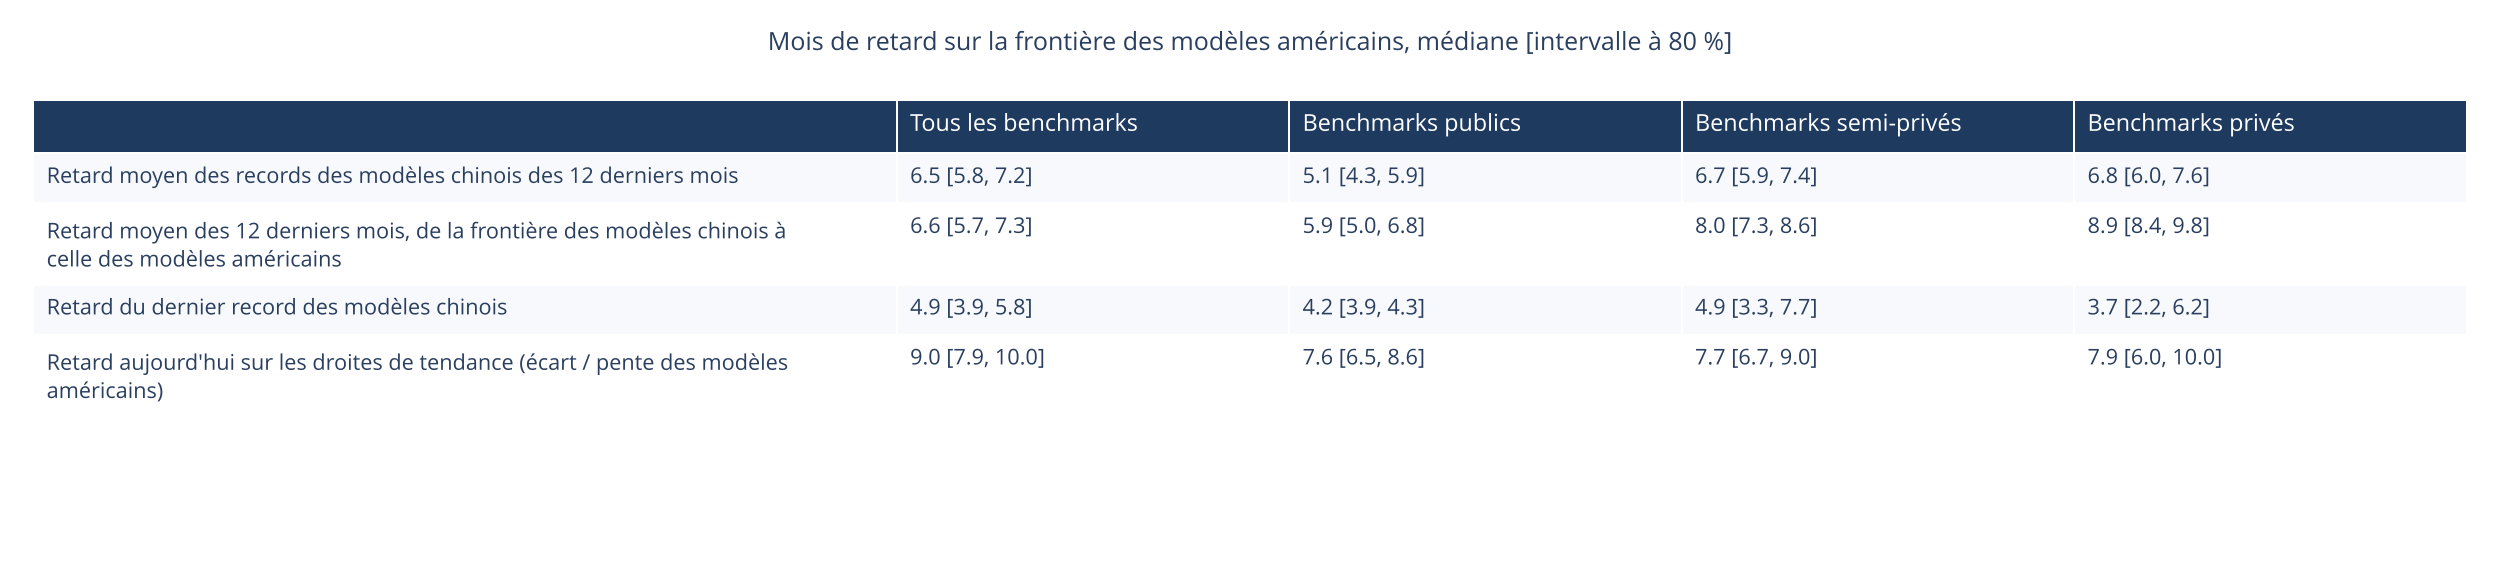
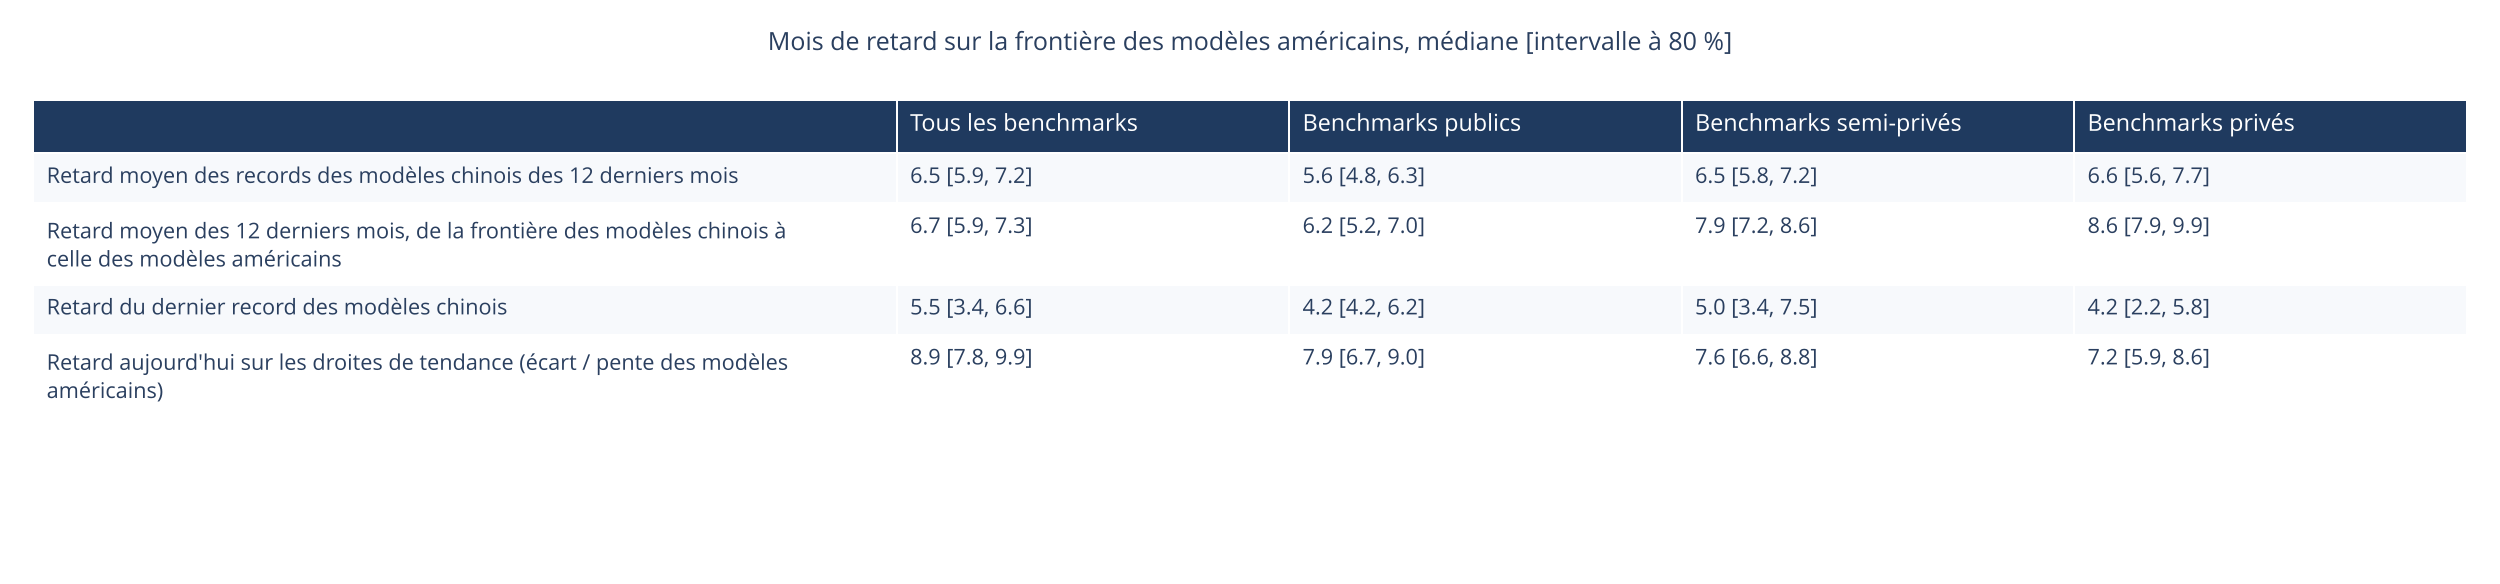
<svg xmlns="http://www.w3.org/2000/svg" class="main-svg" width="1500" height="350" style="" viewBox="0 0 1500 350">
  <rect x="0" y="0" width="1500" height="350" style="fill: rgb(255, 255, 255); fill-opacity: 1;" />
-   <defs id="defs-e7cb31">
+   <defs id="defs-8ee028">
    <g class="clips" />
    <g class="gradients" />
    <g class="patterns" />
  </defs>
  <g class="bglayer" />
  <g class="layer-below">
    <g class="imagelayer" />
    <g class="shapelayer" />
  </g>
  <g class="cartesianlayer" />
  <g class="polarlayer" />
  <g class="smithlayer" />
  <g class="ternarylayer" />
  <g class="geolayer" />
  <g class="funnelarealayer" />
  <g class="pielayer" />
  <g class="iciclelayer" />
  <g class="treemaplayer" />
  <g class="sunburstlayer" />
  <g class="glimages" />
  <g class="table" overflow="visible" width="1500" height="350" transform="" style="box-sizing: content-box; position: absolute; left: 0px; overflow: visible; shape-rendering: crispedges; pointer-events: all;">
-     <g class="table-control-view" transform="translate(20,60)" clip-path="url(#clipe7cb31_scrollAreaBottomClip_31409dtrue)" style="box-sizing: content-box;">
+     <g class="table-control-view" transform="translate(20,60)" clip-path="url(#clip8ee028_scrollAreaBottomClip_8b427etrue)" style="box-sizing: content-box;">
      <rect class="scroll-background" fill="none" width="1460" height="280" />
-       <g class="y-column" transform="" clip-path="url(#clipe7cb31_columnBoundaryClippath_31409dtrue_0)">
+       <g class="y-column" transform="" clip-path="url(#clip8ee028_columnBoundaryClippath_8b427etrue_0)">
        <g class="column-block" id="cells1" transform="" style="cursor: default;">
          <g class="column-cells">
            <g class="column-cell" transform="translate(0,32)">
              <rect class="cell-rect" width="518.065" stroke-width="1" style="stroke: rgb(255, 255, 255); stroke-opacity: 1; fill: rgb(247, 249, 252); fill-opacity: 1;" height="30" />
              <g class="cell-text-holder" transform="translate(8,8)" text-anchor="start" style="shape-rendering: geometricprecision;">
                <text class="cell-text" dy="0.75em" x="0" y="0" style="cursor: auto; font-family: 'Open Sans', verdana, arial, sans-serif; font-size: 13px; fill: rgb(42, 63, 95); fill-opacity: 1; white-space: pre;">Retard moyen des records des modèles chinois des 12 derniers mois</text>
              </g>
            </g>
            <g class="column-cell" transform="translate(0,62)">
              <rect class="cell-rect" width="518.065" stroke-width="1" style="stroke: rgb(255, 255, 255); stroke-opacity: 1; fill: rgb(255, 255, 255); fill-opacity: 1;" height="48.9" />
              <g class="cell-text-holder" transform="translate(8,21)" style="shape-rendering: geometricprecision;">
                <text class="cell-text" dy="0" x="0" y="0" style="cursor: auto; font-family: 'Open Sans', verdana, arial, sans-serif; font-size: 13px; fill: rgb(42, 63, 95); fill-opacity: 1; white-space: pre;">
                  <tspan class="line" dy="0em" x="0" y="0">Retard moyen des 12 derniers mois, de la frontière des modèles chinois à</tspan>
                  <tspan class="line" dy="1.3em" x="0" y="0">celle des modèles américains</tspan>
                </text>
              </g>
            </g>
            <g class="column-cell" transform="translate(0,110.9)">
              <rect class="cell-rect" width="518.065" stroke-width="1" style="stroke: rgb(255, 255, 255); stroke-opacity: 1; fill: rgb(247, 249, 252); fill-opacity: 1;" height="30" />
              <g class="cell-text-holder" transform="translate(8,8)" text-anchor="start" style="shape-rendering: geometricprecision;">
                <text class="cell-text" dy="0.75em" x="0" y="0" style="cursor: auto; font-family: 'Open Sans', verdana, arial, sans-serif; font-size: 13px; fill: rgb(42, 63, 95); fill-opacity: 1; white-space: pre;">Retard du dernier record des modèles chinois</text>
              </g>
            </g>
            <g class="column-cell" transform="translate(0,140.9)">
              <rect class="cell-rect" width="518.065" stroke-width="1" style="stroke: rgb(255, 255, 255); stroke-opacity: 1; fill: rgb(255, 255, 255); fill-opacity: 1;" height="48.9" />
              <g class="cell-text-holder" transform="translate(8,21)" style="shape-rendering: geometricprecision;">
                <text class="cell-text" dy="0" x="0" y="0" style="cursor: auto; font-family: 'Open Sans', verdana, arial, sans-serif; font-size: 13px; fill: rgb(42, 63, 95); fill-opacity: 1; white-space: pre;">
                  <tspan class="line" dy="0em" x="0" y="0">Retard aujourd'hui sur les droites de tendance (écart / pente des modèles</tspan>
                  <tspan class="line" dy="1.3em" x="0" y="0">américains)</tspan>
                </text>
              </g>
            </g>
          </g>
        </g>
        <g class="column-block" id="cells2" transform="" style="cursor: default;">
          <g class="column-cells" />
        </g>
        <g class="column-block" id="header" style="cursor: ew-resize;">
          <g class="column-cells">
            <g class="column-cell" transform="">
              <rect class="cell-rect" width="518.065" stroke-width="1" style="stroke: rgb(255, 255, 255); stroke-opacity: 1; fill: rgb(31, 58, 95); fill-opacity: 1;" height="32" />
              <g class="cell-text-holder" transform="translate(8,8)" text-anchor="start" style="shape-rendering: geometricprecision;">
                <text class="cell-text" dy="0.75em" style="cursor: auto; font-family: 'Open Sans', verdana, arial, sans-serif; font-size: 14px; fill: rgb(255, 255, 255); fill-opacity: 1;" />
              </g>
            </g>
          </g>
        </g>
        <g class="column-boundary" />
-         <clipPath class="column-boundary-clippath" id="clipe7cb31_columnBoundaryClippath_31409dtrue_0">
+         <clipPath class="column-boundary-clippath" id="clip8ee028_columnBoundaryClippath_8b427etrue_0">
          <rect class="column-boundary-rect" fill="none" width="520.065" height="287" x="-1" y="-1" />
        </clipPath>
      </g>
-       <g class="y-column" transform="translate(518.0645,0)" clip-path="url(#clipe7cb31_columnBoundaryClippath_31409dtrue_1)">
+       <g class="y-column" transform="translate(518.0645,0)" clip-path="url(#clip8ee028_columnBoundaryClippath_8b427etrue_1)">
+         <g class="column-block" id="cells1" transform="" style="cursor: default;">
+           <g class="column-cells">
+             <g class="column-cell" transform="translate(0,32)">
+               <rect class="cell-rect" width="235.484" stroke-width="1" style="stroke: rgb(255, 255, 255); stroke-opacity: 1; fill: rgb(247, 249, 252); fill-opacity: 1;" height="30" />
+               <g class="cell-text-holder" transform="translate(8,8)" text-anchor="start" style="shape-rendering: geometricprecision;">
+                 <text class="cell-text" dy="0.75em" x="0" y="0" style="cursor: auto; font-family: 'Open Sans', verdana, arial, sans-serif; font-size: 13px; fill: rgb(42, 63, 95); fill-opacity: 1; white-space: pre;">6.5 [5.9, 7.2]</text>
+               </g>
+             </g>
+             <g class="column-cell" transform="translate(0,62)">
+               <rect class="cell-rect" width="235.484" stroke-width="1" style="stroke: rgb(255, 255, 255); stroke-opacity: 1; fill: rgb(255, 255, 255); fill-opacity: 1;" height="48.9" />
+               <g class="cell-text-holder" transform="translate(8,8)" text-anchor="start" style="shape-rendering: geometricprecision;">
+                 <text class="cell-text" dy="0.75em" x="0" y="0" style="cursor: auto; font-family: 'Open Sans', verdana, arial, sans-serif; font-size: 13px; fill: rgb(42, 63, 95); fill-opacity: 1; white-space: pre;">6.7 [5.9, 7.3]</text>
+               </g>
+             </g>
+             <g class="column-cell" transform="translate(0,110.9)">
+               <rect class="cell-rect" width="235.484" stroke-width="1" style="stroke: rgb(255, 255, 255); stroke-opacity: 1; fill: rgb(247, 249, 252); fill-opacity: 1;" height="30" />
+               <g class="cell-text-holder" transform="translate(8,8)" text-anchor="start" style="shape-rendering: geometricprecision;">
+                 <text class="cell-text" dy="0.75em" x="0" y="0" style="cursor: auto; font-family: 'Open Sans', verdana, arial, sans-serif; font-size: 13px; fill: rgb(42, 63, 95); fill-opacity: 1; white-space: pre;">5.5 [3.4, 6.6]</text>
+               </g>
+             </g>
+             <g class="column-cell" transform="translate(0,140.9)">
+               <rect class="cell-rect" width="235.484" stroke-width="1" style="stroke: rgb(255, 255, 255); stroke-opacity: 1; fill: rgb(255, 255, 255); fill-opacity: 1;" height="48.9" />
+               <g class="cell-text-holder" transform="translate(8,8)" text-anchor="start" style="shape-rendering: geometricprecision;">
+                 <text class="cell-text" dy="0.75em" x="0" y="0" style="cursor: auto; font-family: 'Open Sans', verdana, arial, sans-serif; font-size: 13px; fill: rgb(42, 63, 95); fill-opacity: 1; white-space: pre;">8.9 [7.8, 9.9]</text>
+               </g>
+             </g>
+           </g>
+         </g>
+         <g class="column-block" id="cells2" transform="" style="cursor: default;">
+           <g class="column-cells" />
+         </g>
+         <g class="column-block" id="header" style="cursor: ew-resize;">
+           <g class="column-cells">
+             <g class="column-cell" transform="">
+               <rect class="cell-rect" width="235.484" stroke-width="1" style="stroke: rgb(255, 255, 255); stroke-opacity: 1; fill: rgb(31, 58, 95); fill-opacity: 1;" height="32" />
+               <g class="cell-text-holder" transform="translate(8,8)" text-anchor="start" style="shape-rendering: geometricprecision;">
+                 <text class="cell-text" dy="0.75em" x="0" y="0" style="cursor: auto; font-family: 'Open Sans', verdana, arial, sans-serif; font-size: 14px; fill: rgb(255, 255, 255); fill-opacity: 1; white-space: pre;">Tous les benchmarks</text>
+               </g>
+             </g>
+           </g>
+         </g>
+         <g class="column-boundary" />
+         <clipPath class="column-boundary-clippath" id="clip8ee028_columnBoundaryClippath_8b427etrue_1">
+           <rect class="column-boundary-rect" fill="none" width="237.484" height="287" x="-1" y="-1" />
+         </clipPath>
+       </g>
+       <g class="y-column" transform="translate(753.5484,0)" clip-path="url(#clip8ee028_columnBoundaryClippath_8b427etrue_2)">
+         <g class="column-block" id="cells1" transform="" style="cursor: default;">
+           <g class="column-cells">
+             <g class="column-cell" transform="translate(0,32)">
+               <rect class="cell-rect" width="235.484" stroke-width="1" style="stroke: rgb(255, 255, 255); stroke-opacity: 1; fill: rgb(247, 249, 252); fill-opacity: 1;" height="30" />
+               <g class="cell-text-holder" transform="translate(8,8)" text-anchor="start" style="shape-rendering: geometricprecision;">
+                 <text class="cell-text" dy="0.75em" x="0" y="0" style="cursor: auto; font-family: 'Open Sans', verdana, arial, sans-serif; font-size: 13px; fill: rgb(42, 63, 95); fill-opacity: 1; white-space: pre;">5.6 [4.8, 6.3]</text>
+               </g>
+             </g>
+             <g class="column-cell" transform="translate(0,62)">
+               <rect class="cell-rect" width="235.484" stroke-width="1" style="stroke: rgb(255, 255, 255); stroke-opacity: 1; fill: rgb(255, 255, 255); fill-opacity: 1;" height="48.9" />
+               <g class="cell-text-holder" transform="translate(8,8)" text-anchor="start" style="shape-rendering: geometricprecision;">
+                 <text class="cell-text" dy="0.75em" x="0" y="0" style="cursor: auto; font-family: 'Open Sans', verdana, arial, sans-serif; font-size: 13px; fill: rgb(42, 63, 95); fill-opacity: 1; white-space: pre;">6.2 [5.2, 7.0]</text>
+               </g>
+             </g>
+             <g class="column-cell" transform="translate(0,110.9)">
+               <rect class="cell-rect" width="235.484" stroke-width="1" style="stroke: rgb(255, 255, 255); stroke-opacity: 1; fill: rgb(247, 249, 252); fill-opacity: 1;" height="30" />
+               <g class="cell-text-holder" transform="translate(8,8)" text-anchor="start" style="shape-rendering: geometricprecision;">
+                 <text class="cell-text" dy="0.75em" x="0" y="0" style="cursor: auto; font-family: 'Open Sans', verdana, arial, sans-serif; font-size: 13px; fill: rgb(42, 63, 95); fill-opacity: 1; white-space: pre;">4.2 [4.2, 6.2]</text>
+               </g>
+             </g>
+             <g class="column-cell" transform="translate(0,140.9)">
+               <rect class="cell-rect" width="235.484" stroke-width="1" style="stroke: rgb(255, 255, 255); stroke-opacity: 1; fill: rgb(255, 255, 255); fill-opacity: 1;" height="48.9" />
+               <g class="cell-text-holder" transform="translate(8,8)" text-anchor="start" style="shape-rendering: geometricprecision;">
+                 <text class="cell-text" dy="0.75em" x="0" y="0" style="cursor: auto; font-family: 'Open Sans', verdana, arial, sans-serif; font-size: 13px; fill: rgb(42, 63, 95); fill-opacity: 1; white-space: pre;">7.9 [6.7, 9.0]</text>
+               </g>
+             </g>
+           </g>
+         </g>
+         <g class="column-block" id="cells2" transform="" style="cursor: default;">
+           <g class="column-cells" />
+         </g>
+         <g class="column-block" id="header" style="cursor: ew-resize;">
+           <g class="column-cells">
+             <g class="column-cell" transform="">
+               <rect class="cell-rect" width="235.484" stroke-width="1" style="stroke: rgb(255, 255, 255); stroke-opacity: 1; fill: rgb(31, 58, 95); fill-opacity: 1;" height="32" />
+               <g class="cell-text-holder" transform="translate(8,8)" text-anchor="start" style="shape-rendering: geometricprecision;">
+                 <text class="cell-text" dy="0.75em" x="0" y="0" style="cursor: auto; font-family: 'Open Sans', verdana, arial, sans-serif; font-size: 14px; fill: rgb(255, 255, 255); fill-opacity: 1; white-space: pre;">Benchmarks publics</text>
+               </g>
+             </g>
+           </g>
+         </g>
+         <g class="column-boundary" />
+         <clipPath class="column-boundary-clippath" id="clip8ee028_columnBoundaryClippath_8b427etrue_2">
+           <rect class="column-boundary-rect" fill="none" width="237.484" height="287" x="-1" y="-1" />
+         </clipPath>
+       </g>
+       <g class="y-column" transform="translate(989.0323,0)" clip-path="url(#clip8ee028_columnBoundaryClippath_8b427etrue_3)">
        <g class="column-block" id="cells1" transform="" style="cursor: default;">
          <g class="column-cells">
            <g class="column-cell" transform="translate(0,32)">
              <rect class="cell-rect" width="235.484" stroke-width="1" style="stroke: rgb(255, 255, 255); stroke-opacity: 1; fill: rgb(247, 249, 252); fill-opacity: 1;" height="30" />
              <g class="cell-text-holder" transform="translate(8,8)" text-anchor="start" style="shape-rendering: geometricprecision;">
                <text class="cell-text" dy="0.75em" x="0" y="0" style="cursor: auto; font-family: 'Open Sans', verdana, arial, sans-serif; font-size: 13px; fill: rgb(42, 63, 95); fill-opacity: 1; white-space: pre;">6.5 [5.8, 7.2]</text>
              </g>
            </g>
            <g class="column-cell" transform="translate(0,62)">
              <rect class="cell-rect" width="235.484" stroke-width="1" style="stroke: rgb(255, 255, 255); stroke-opacity: 1; fill: rgb(255, 255, 255); fill-opacity: 1;" height="48.9" />
              <g class="cell-text-holder" transform="translate(8,8)" text-anchor="start" style="shape-rendering: geometricprecision;">
-                 <text class="cell-text" dy="0.75em" x="0" y="0" style="cursor: auto; font-family: 'Open Sans', verdana, arial, sans-serif; font-size: 13px; fill: rgb(42, 63, 95); fill-opacity: 1; white-space: pre;">6.6 [5.7, 7.3]</text>
-               </g>
-             </g>
-             <g class="column-cell" transform="translate(0,110.9)">
-               <rect class="cell-rect" width="235.484" stroke-width="1" style="stroke: rgb(255, 255, 255); stroke-opacity: 1; fill: rgb(247, 249, 252); fill-opacity: 1;" height="30" />
-               <g class="cell-text-holder" transform="translate(8,8)" text-anchor="start" style="shape-rendering: geometricprecision;">
-                 <text class="cell-text" dy="0.75em" x="0" y="0" style="cursor: auto; font-family: 'Open Sans', verdana, arial, sans-serif; font-size: 13px; fill: rgb(42, 63, 95); fill-opacity: 1; white-space: pre;">4.9 [3.9, 5.8]</text>
-               </g>
-             </g>
-             <g class="column-cell" transform="translate(0,140.9)">
-               <rect class="cell-rect" width="235.484" stroke-width="1" style="stroke: rgb(255, 255, 255); stroke-opacity: 1; fill: rgb(255, 255, 255); fill-opacity: 1;" height="48.9" />
-               <g class="cell-text-holder" transform="translate(8,8)" text-anchor="start" style="shape-rendering: geometricprecision;">
-                 <text class="cell-text" dy="0.75em" x="0" y="0" style="cursor: auto; font-family: 'Open Sans', verdana, arial, sans-serif; font-size: 13px; fill: rgb(42, 63, 95); fill-opacity: 1; white-space: pre;">9.0 [7.9, 10.0]</text>
-               </g>
-             </g>
-           </g>
-         </g>
-         <g class="column-block" id="cells2" transform="" style="cursor: default;">
-           <g class="column-cells" />
-         </g>
-         <g class="column-block" id="header" style="cursor: ew-resize;">
-           <g class="column-cells">
-             <g class="column-cell" transform="">
-               <rect class="cell-rect" width="235.484" stroke-width="1" style="stroke: rgb(255, 255, 255); stroke-opacity: 1; fill: rgb(31, 58, 95); fill-opacity: 1;" height="32" />
-               <g class="cell-text-holder" transform="translate(8,8)" text-anchor="start" style="shape-rendering: geometricprecision;">
-                 <text class="cell-text" dy="0.75em" x="0" y="0" style="cursor: auto; font-family: 'Open Sans', verdana, arial, sans-serif; font-size: 14px; fill: rgb(255, 255, 255); fill-opacity: 1; white-space: pre;">Tous les benchmarks</text>
-               </g>
-             </g>
-           </g>
-         </g>
-         <g class="column-boundary" />
-         <clipPath class="column-boundary-clippath" id="clipe7cb31_columnBoundaryClippath_31409dtrue_1">
-           <rect class="column-boundary-rect" fill="none" width="237.484" height="287" x="-1" y="-1" />
-         </clipPath>
-       </g>
-       <g class="y-column" transform="translate(753.5484,0)" clip-path="url(#clipe7cb31_columnBoundaryClippath_31409dtrue_2)">
-         <g class="column-block" id="cells1" transform="" style="cursor: default;">
-           <g class="column-cells">
-             <g class="column-cell" transform="translate(0,32)">
-               <rect class="cell-rect" width="235.484" stroke-width="1" style="stroke: rgb(255, 255, 255); stroke-opacity: 1; fill: rgb(247, 249, 252); fill-opacity: 1;" height="30" />
-               <g class="cell-text-holder" transform="translate(8,8)" text-anchor="start" style="shape-rendering: geometricprecision;">
-                 <text class="cell-text" dy="0.75em" x="0" y="0" style="cursor: auto; font-family: 'Open Sans', verdana, arial, sans-serif; font-size: 13px; fill: rgb(42, 63, 95); fill-opacity: 1; white-space: pre;">5.1 [4.3, 5.9]</text>
-               </g>
-             </g>
-             <g class="column-cell" transform="translate(0,62)">
-               <rect class="cell-rect" width="235.484" stroke-width="1" style="stroke: rgb(255, 255, 255); stroke-opacity: 1; fill: rgb(255, 255, 255); fill-opacity: 1;" height="48.9" />
-               <g class="cell-text-holder" transform="translate(8,8)" text-anchor="start" style="shape-rendering: geometricprecision;">
-                 <text class="cell-text" dy="0.75em" x="0" y="0" style="cursor: auto; font-family: 'Open Sans', verdana, arial, sans-serif; font-size: 13px; fill: rgb(42, 63, 95); fill-opacity: 1; white-space: pre;">5.9 [5.0, 6.8]</text>
-               </g>
-             </g>
-             <g class="column-cell" transform="translate(0,110.9)">
-               <rect class="cell-rect" width="235.484" stroke-width="1" style="stroke: rgb(255, 255, 255); stroke-opacity: 1; fill: rgb(247, 249, 252); fill-opacity: 1;" height="30" />
-               <g class="cell-text-holder" transform="translate(8,8)" text-anchor="start" style="shape-rendering: geometricprecision;">
-                 <text class="cell-text" dy="0.75em" x="0" y="0" style="cursor: auto; font-family: 'Open Sans', verdana, arial, sans-serif; font-size: 13px; fill: rgb(42, 63, 95); fill-opacity: 1; white-space: pre;">4.2 [3.9, 4.3]</text>
-               </g>
-             </g>
-             <g class="column-cell" transform="translate(0,140.9)">
-               <rect class="cell-rect" width="235.484" stroke-width="1" style="stroke: rgb(255, 255, 255); stroke-opacity: 1; fill: rgb(255, 255, 255); fill-opacity: 1;" height="48.9" />
-               <g class="cell-text-holder" transform="translate(8,8)" text-anchor="start" style="shape-rendering: geometricprecision;">
-                 <text class="cell-text" dy="0.75em" x="0" y="0" style="cursor: auto; font-family: 'Open Sans', verdana, arial, sans-serif; font-size: 13px; fill: rgb(42, 63, 95); fill-opacity: 1; white-space: pre;">7.6 [6.5, 8.6]</text>
-               </g>
-             </g>
-           </g>
-         </g>
-         <g class="column-block" id="cells2" transform="" style="cursor: default;">
-           <g class="column-cells" />
-         </g>
-         <g class="column-block" id="header" style="cursor: ew-resize;">
-           <g class="column-cells">
-             <g class="column-cell" transform="">
-               <rect class="cell-rect" width="235.484" stroke-width="1" style="stroke: rgb(255, 255, 255); stroke-opacity: 1; fill: rgb(31, 58, 95); fill-opacity: 1;" height="32" />
-               <g class="cell-text-holder" transform="translate(8,8)" text-anchor="start" style="shape-rendering: geometricprecision;">
-                 <text class="cell-text" dy="0.75em" x="0" y="0" style="cursor: auto; font-family: 'Open Sans', verdana, arial, sans-serif; font-size: 14px; fill: rgb(255, 255, 255); fill-opacity: 1; white-space: pre;">Benchmarks publics</text>
-               </g>
-             </g>
-           </g>
-         </g>
-         <g class="column-boundary" />
-         <clipPath class="column-boundary-clippath" id="clipe7cb31_columnBoundaryClippath_31409dtrue_2">
-           <rect class="column-boundary-rect" fill="none" width="237.484" height="287" x="-1" y="-1" />
-         </clipPath>
-       </g>
-       <g class="y-column" transform="translate(989.0323,0)" clip-path="url(#clipe7cb31_columnBoundaryClippath_31409dtrue_3)">
-         <g class="column-block" id="cells1" transform="" style="cursor: default;">
-           <g class="column-cells">
-             <g class="column-cell" transform="translate(0,32)">
-               <rect class="cell-rect" width="235.484" stroke-width="1" style="stroke: rgb(255, 255, 255); stroke-opacity: 1; fill: rgb(247, 249, 252); fill-opacity: 1;" height="30" />
-               <g class="cell-text-holder" transform="translate(8,8)" text-anchor="start" style="shape-rendering: geometricprecision;">
-                 <text class="cell-text" dy="0.75em" x="0" y="0" style="cursor: auto; font-family: 'Open Sans', verdana, arial, sans-serif; font-size: 13px; fill: rgb(42, 63, 95); fill-opacity: 1; white-space: pre;">6.7 [5.9, 7.4]</text>
-               </g>
-             </g>
-             <g class="column-cell" transform="translate(0,62)">
-               <rect class="cell-rect" width="235.484" stroke-width="1" style="stroke: rgb(255, 255, 255); stroke-opacity: 1; fill: rgb(255, 255, 255); fill-opacity: 1;" height="48.9" />
-               <g class="cell-text-holder" transform="translate(8,8)" text-anchor="start" style="shape-rendering: geometricprecision;">
-                 <text class="cell-text" dy="0.75em" x="0" y="0" style="cursor: auto; font-family: 'Open Sans', verdana, arial, sans-serif; font-size: 13px; fill: rgb(42, 63, 95); fill-opacity: 1; white-space: pre;">8.0 [7.3, 8.6]</text>
-               </g>
-             </g>
-             <g class="column-cell" transform="translate(0,110.9)">
-               <rect class="cell-rect" width="235.484" stroke-width="1" style="stroke: rgb(255, 255, 255); stroke-opacity: 1; fill: rgb(247, 249, 252); fill-opacity: 1;" height="30" />
-               <g class="cell-text-holder" transform="translate(8,8)" text-anchor="start" style="shape-rendering: geometricprecision;">
-                 <text class="cell-text" dy="0.75em" x="0" y="0" style="cursor: auto; font-family: 'Open Sans', verdana, arial, sans-serif; font-size: 13px; fill: rgb(42, 63, 95); fill-opacity: 1; white-space: pre;">4.9 [3.3, 7.7]</text>
-               </g>
-             </g>
-             <g class="column-cell" transform="translate(0,140.9)">
-               <rect class="cell-rect" width="235.484" stroke-width="1" style="stroke: rgb(255, 255, 255); stroke-opacity: 1; fill: rgb(255, 255, 255); fill-opacity: 1;" height="48.9" />
-               <g class="cell-text-holder" transform="translate(8,8)" text-anchor="start" style="shape-rendering: geometricprecision;">
-                 <text class="cell-text" dy="0.75em" x="0" y="0" style="cursor: auto; font-family: 'Open Sans', verdana, arial, sans-serif; font-size: 13px; fill: rgb(42, 63, 95); fill-opacity: 1; white-space: pre;">7.7 [6.7, 9.0]</text>
+                 <text class="cell-text" dy="0.75em" x="0" y="0" style="cursor: auto; font-family: 'Open Sans', verdana, arial, sans-serif; font-size: 13px; fill: rgb(42, 63, 95); fill-opacity: 1; white-space: pre;">7.9 [7.2, 8.6]</text>
+               </g>
+             </g>
+             <g class="column-cell" transform="translate(0,110.9)">
+               <rect class="cell-rect" width="235.484" stroke-width="1" style="stroke: rgb(255, 255, 255); stroke-opacity: 1; fill: rgb(247, 249, 252); fill-opacity: 1;" height="30" />
+               <g class="cell-text-holder" transform="translate(8,8)" text-anchor="start" style="shape-rendering: geometricprecision;">
+                 <text class="cell-text" dy="0.75em" x="0" y="0" style="cursor: auto; font-family: 'Open Sans', verdana, arial, sans-serif; font-size: 13px; fill: rgb(42, 63, 95); fill-opacity: 1; white-space: pre;">5.0 [3.4, 7.5]</text>
+               </g>
+             </g>
+             <g class="column-cell" transform="translate(0,140.9)">
+               <rect class="cell-rect" width="235.484" stroke-width="1" style="stroke: rgb(255, 255, 255); stroke-opacity: 1; fill: rgb(255, 255, 255); fill-opacity: 1;" height="48.9" />
+               <g class="cell-text-holder" transform="translate(8,8)" text-anchor="start" style="shape-rendering: geometricprecision;">
+                 <text class="cell-text" dy="0.75em" x="0" y="0" style="cursor: auto; font-family: 'Open Sans', verdana, arial, sans-serif; font-size: 13px; fill: rgb(42, 63, 95); fill-opacity: 1; white-space: pre;">7.6 [6.6, 8.8]</text>
              </g>
            </g>
          </g>
        </g>
        <g class="column-block" id="cells2" transform="" style="cursor: default;">
          <g class="column-cells" />
        </g>
        <g class="column-block" id="header" style="cursor: ew-resize;">
          <g class="column-cells">
            <g class="column-cell" transform="">
              <rect class="cell-rect" width="235.484" stroke-width="1" style="stroke: rgb(255, 255, 255); stroke-opacity: 1; fill: rgb(31, 58, 95); fill-opacity: 1;" height="32" />
              <g class="cell-text-holder" transform="translate(8,8)" text-anchor="start" style="shape-rendering: geometricprecision;">
                <text class="cell-text" dy="0.75em" x="0" y="0" style="cursor: auto; font-family: 'Open Sans', verdana, arial, sans-serif; font-size: 14px; fill: rgb(255, 255, 255); fill-opacity: 1; white-space: pre;">Benchmarks semi-privés</text>
              </g>
            </g>
          </g>
        </g>
        <g class="column-boundary" />
-         <clipPath class="column-boundary-clippath" id="clipe7cb31_columnBoundaryClippath_31409dtrue_3">
-           <rect class="column-boundary-rect" fill="none" width="237.484" height="287" x="-1" y="-1" />
-         </clipPath>
-       </g>
-       <g class="y-column" transform="translate(1224.516,0)" clip-path="url(#clipe7cb31_columnBoundaryClippath_31409dtrue_4)">
-         <g class="column-block" id="cells1" transform="" style="cursor: default;">
-           <g class="column-cells">
-             <g class="column-cell" transform="translate(0,32)">
-               <rect class="cell-rect" width="235.484" stroke-width="1" style="stroke: rgb(255, 255, 255); stroke-opacity: 1; fill: rgb(247, 249, 252); fill-opacity: 1;" height="30" />
-               <g class="cell-text-holder" transform="translate(8,8)" text-anchor="start" style="shape-rendering: geometricprecision;">
-                 <text class="cell-text" dy="0.75em" x="0" y="0" style="cursor: auto; font-family: 'Open Sans', verdana, arial, sans-serif; font-size: 13px; fill: rgb(42, 63, 95); fill-opacity: 1; white-space: pre;">6.8 [6.0, 7.6]</text>
-               </g>
-             </g>
-             <g class="column-cell" transform="translate(0,62)">
-               <rect class="cell-rect" width="235.484" stroke-width="1" style="stroke: rgb(255, 255, 255); stroke-opacity: 1; fill: rgb(255, 255, 255); fill-opacity: 1;" height="48.9" />
-               <g class="cell-text-holder" transform="translate(8,8)" text-anchor="start" style="shape-rendering: geometricprecision;">
-                 <text class="cell-text" dy="0.75em" x="0" y="0" style="cursor: auto; font-family: 'Open Sans', verdana, arial, sans-serif; font-size: 13px; fill: rgb(42, 63, 95); fill-opacity: 1; white-space: pre;">8.9 [8.4, 9.8]</text>
-               </g>
-             </g>
-             <g class="column-cell" transform="translate(0,110.9)">
-               <rect class="cell-rect" width="235.484" stroke-width="1" style="stroke: rgb(255, 255, 255); stroke-opacity: 1; fill: rgb(247, 249, 252); fill-opacity: 1;" height="30" />
-               <g class="cell-text-holder" transform="translate(8,8)" text-anchor="start" style="shape-rendering: geometricprecision;">
-                 <text class="cell-text" dy="0.75em" x="0" y="0" style="cursor: auto; font-family: 'Open Sans', verdana, arial, sans-serif; font-size: 13px; fill: rgb(42, 63, 95); fill-opacity: 1; white-space: pre;">3.7 [2.2, 6.2]</text>
-               </g>
-             </g>
-             <g class="column-cell" transform="translate(0,140.9)">
-               <rect class="cell-rect" width="235.484" stroke-width="1" style="stroke: rgb(255, 255, 255); stroke-opacity: 1; fill: rgb(255, 255, 255); fill-opacity: 1;" height="48.9" />
-               <g class="cell-text-holder" transform="translate(8,8)" text-anchor="start" style="shape-rendering: geometricprecision;">
-                 <text class="cell-text" dy="0.75em" x="0" y="0" style="cursor: auto; font-family: 'Open Sans', verdana, arial, sans-serif; font-size: 13px; fill: rgb(42, 63, 95); fill-opacity: 1; white-space: pre;">7.9 [6.0, 10.0]</text>
+         <clipPath class="column-boundary-clippath" id="clip8ee028_columnBoundaryClippath_8b427etrue_3">
+           <rect class="column-boundary-rect" fill="none" width="237.484" height="287" x="-1" y="-1" />
+         </clipPath>
+       </g>
+       <g class="y-column" transform="translate(1224.516,0)" clip-path="url(#clip8ee028_columnBoundaryClippath_8b427etrue_4)">
+         <g class="column-block" id="cells1" transform="" style="cursor: default;">
+           <g class="column-cells">
+             <g class="column-cell" transform="translate(0,32)">
+               <rect class="cell-rect" width="235.484" stroke-width="1" style="stroke: rgb(255, 255, 255); stroke-opacity: 1; fill: rgb(247, 249, 252); fill-opacity: 1;" height="30" />
+               <g class="cell-text-holder" transform="translate(8,8)" text-anchor="start" style="shape-rendering: geometricprecision;">
+                 <text class="cell-text" dy="0.75em" x="0" y="0" style="cursor: auto; font-family: 'Open Sans', verdana, arial, sans-serif; font-size: 13px; fill: rgb(42, 63, 95); fill-opacity: 1; white-space: pre;">6.6 [5.6, 7.7]</text>
+               </g>
+             </g>
+             <g class="column-cell" transform="translate(0,62)">
+               <rect class="cell-rect" width="235.484" stroke-width="1" style="stroke: rgb(255, 255, 255); stroke-opacity: 1; fill: rgb(255, 255, 255); fill-opacity: 1;" height="48.9" />
+               <g class="cell-text-holder" transform="translate(8,8)" text-anchor="start" style="shape-rendering: geometricprecision;">
+                 <text class="cell-text" dy="0.75em" x="0" y="0" style="cursor: auto; font-family: 'Open Sans', verdana, arial, sans-serif; font-size: 13px; fill: rgb(42, 63, 95); fill-opacity: 1; white-space: pre;">8.6 [7.9, 9.9]</text>
+               </g>
+             </g>
+             <g class="column-cell" transform="translate(0,110.9)">
+               <rect class="cell-rect" width="235.484" stroke-width="1" style="stroke: rgb(255, 255, 255); stroke-opacity: 1; fill: rgb(247, 249, 252); fill-opacity: 1;" height="30" />
+               <g class="cell-text-holder" transform="translate(8,8)" text-anchor="start" style="shape-rendering: geometricprecision;">
+                 <text class="cell-text" dy="0.75em" x="0" y="0" style="cursor: auto; font-family: 'Open Sans', verdana, arial, sans-serif; font-size: 13px; fill: rgb(42, 63, 95); fill-opacity: 1; white-space: pre;">4.2 [2.2, 5.8]</text>
+               </g>
+             </g>
+             <g class="column-cell" transform="translate(0,140.9)">
+               <rect class="cell-rect" width="235.484" stroke-width="1" style="stroke: rgb(255, 255, 255); stroke-opacity: 1; fill: rgb(255, 255, 255); fill-opacity: 1;" height="48.9" />
+               <g class="cell-text-holder" transform="translate(8,8)" text-anchor="start" style="shape-rendering: geometricprecision;">
+                 <text class="cell-text" dy="0.75em" x="0" y="0" style="cursor: auto; font-family: 'Open Sans', verdana, arial, sans-serif; font-size: 13px; fill: rgb(42, 63, 95); fill-opacity: 1; white-space: pre;">7.2 [5.9, 8.6]</text>
              </g>
            </g>
          </g>
        </g>
        <g class="column-block" id="cells2" transform="" style="cursor: default;">
          <g class="column-cells" />
        </g>
        <g class="column-block" id="header" style="cursor: ew-resize;">
          <g class="column-cells">
            <g class="column-cell" transform="">
              <rect class="cell-rect" width="235.484" stroke-width="1" style="stroke: rgb(255, 255, 255); stroke-opacity: 1; fill: rgb(31, 58, 95); fill-opacity: 1;" height="32" />
              <g class="cell-text-holder" transform="translate(8,8)" text-anchor="start" style="shape-rendering: geometricprecision;">
                <text class="cell-text" dy="0.75em" x="0" y="0" style="cursor: auto; font-family: 'Open Sans', verdana, arial, sans-serif; font-size: 14px; fill: rgb(255, 255, 255); fill-opacity: 1; white-space: pre;">Benchmarks privés</text>
              </g>
            </g>
          </g>
        </g>
        <g class="column-boundary" />
-         <clipPath class="column-boundary-clippath" id="clipe7cb31_columnBoundaryClippath_31409dtrue_4">
+         <clipPath class="column-boundary-clippath" id="clip8ee028_columnBoundaryClippath_8b427etrue_4">
          <rect class="column-boundary-rect" fill="none" width="237.484" height="287" x="-1" y="-1" />
        </clipPath>
      </g>
      <g class="scrollbar-kit" transform="translate(1469,32)" style="shape-rendering: geometricprecision;">
        <g class="scrollbar">
          <g class="scrollbar-slider" transform="" />
        </g>
      </g>
-       <clipPath class="scroll-area-clip" id="clipe7cb31_scrollAreaBottomClip_31409dtrue">
+       <clipPath class="scroll-area-clip" id="clip8ee028_scrollAreaBottomClip_8b427etrue">
        <rect class="scroll-area-clip-rect" x="-45" y="-5" fill="none" width="1550" height="285" />
      </clipPath>
    </g>
  </g>
-   <defs id="topdefs-e7cb31">
+   <defs id="topdefs-8ee028">
    <g class="clips" />
  </defs>
  <g class="layer-above">
    <g class="imagelayer" />
    <g class="shapelayer" />
  </g>
  <g class="infolayer">
    <g class="g-gtitle">
      <text class="gtitle" x="750" y="30" text-anchor="middle" dy="0em" style="opacity: 1; font-family: 'Open Sans', verdana, arial, sans-serif; font-size: 15px; fill: rgb(42, 63, 95); fill-opacity: 1; white-space: pre;">Mois de retard sur la frontière des modèles américains, médiane [intervalle à 80 %]</text>
    </g>
  </g>
</svg>
